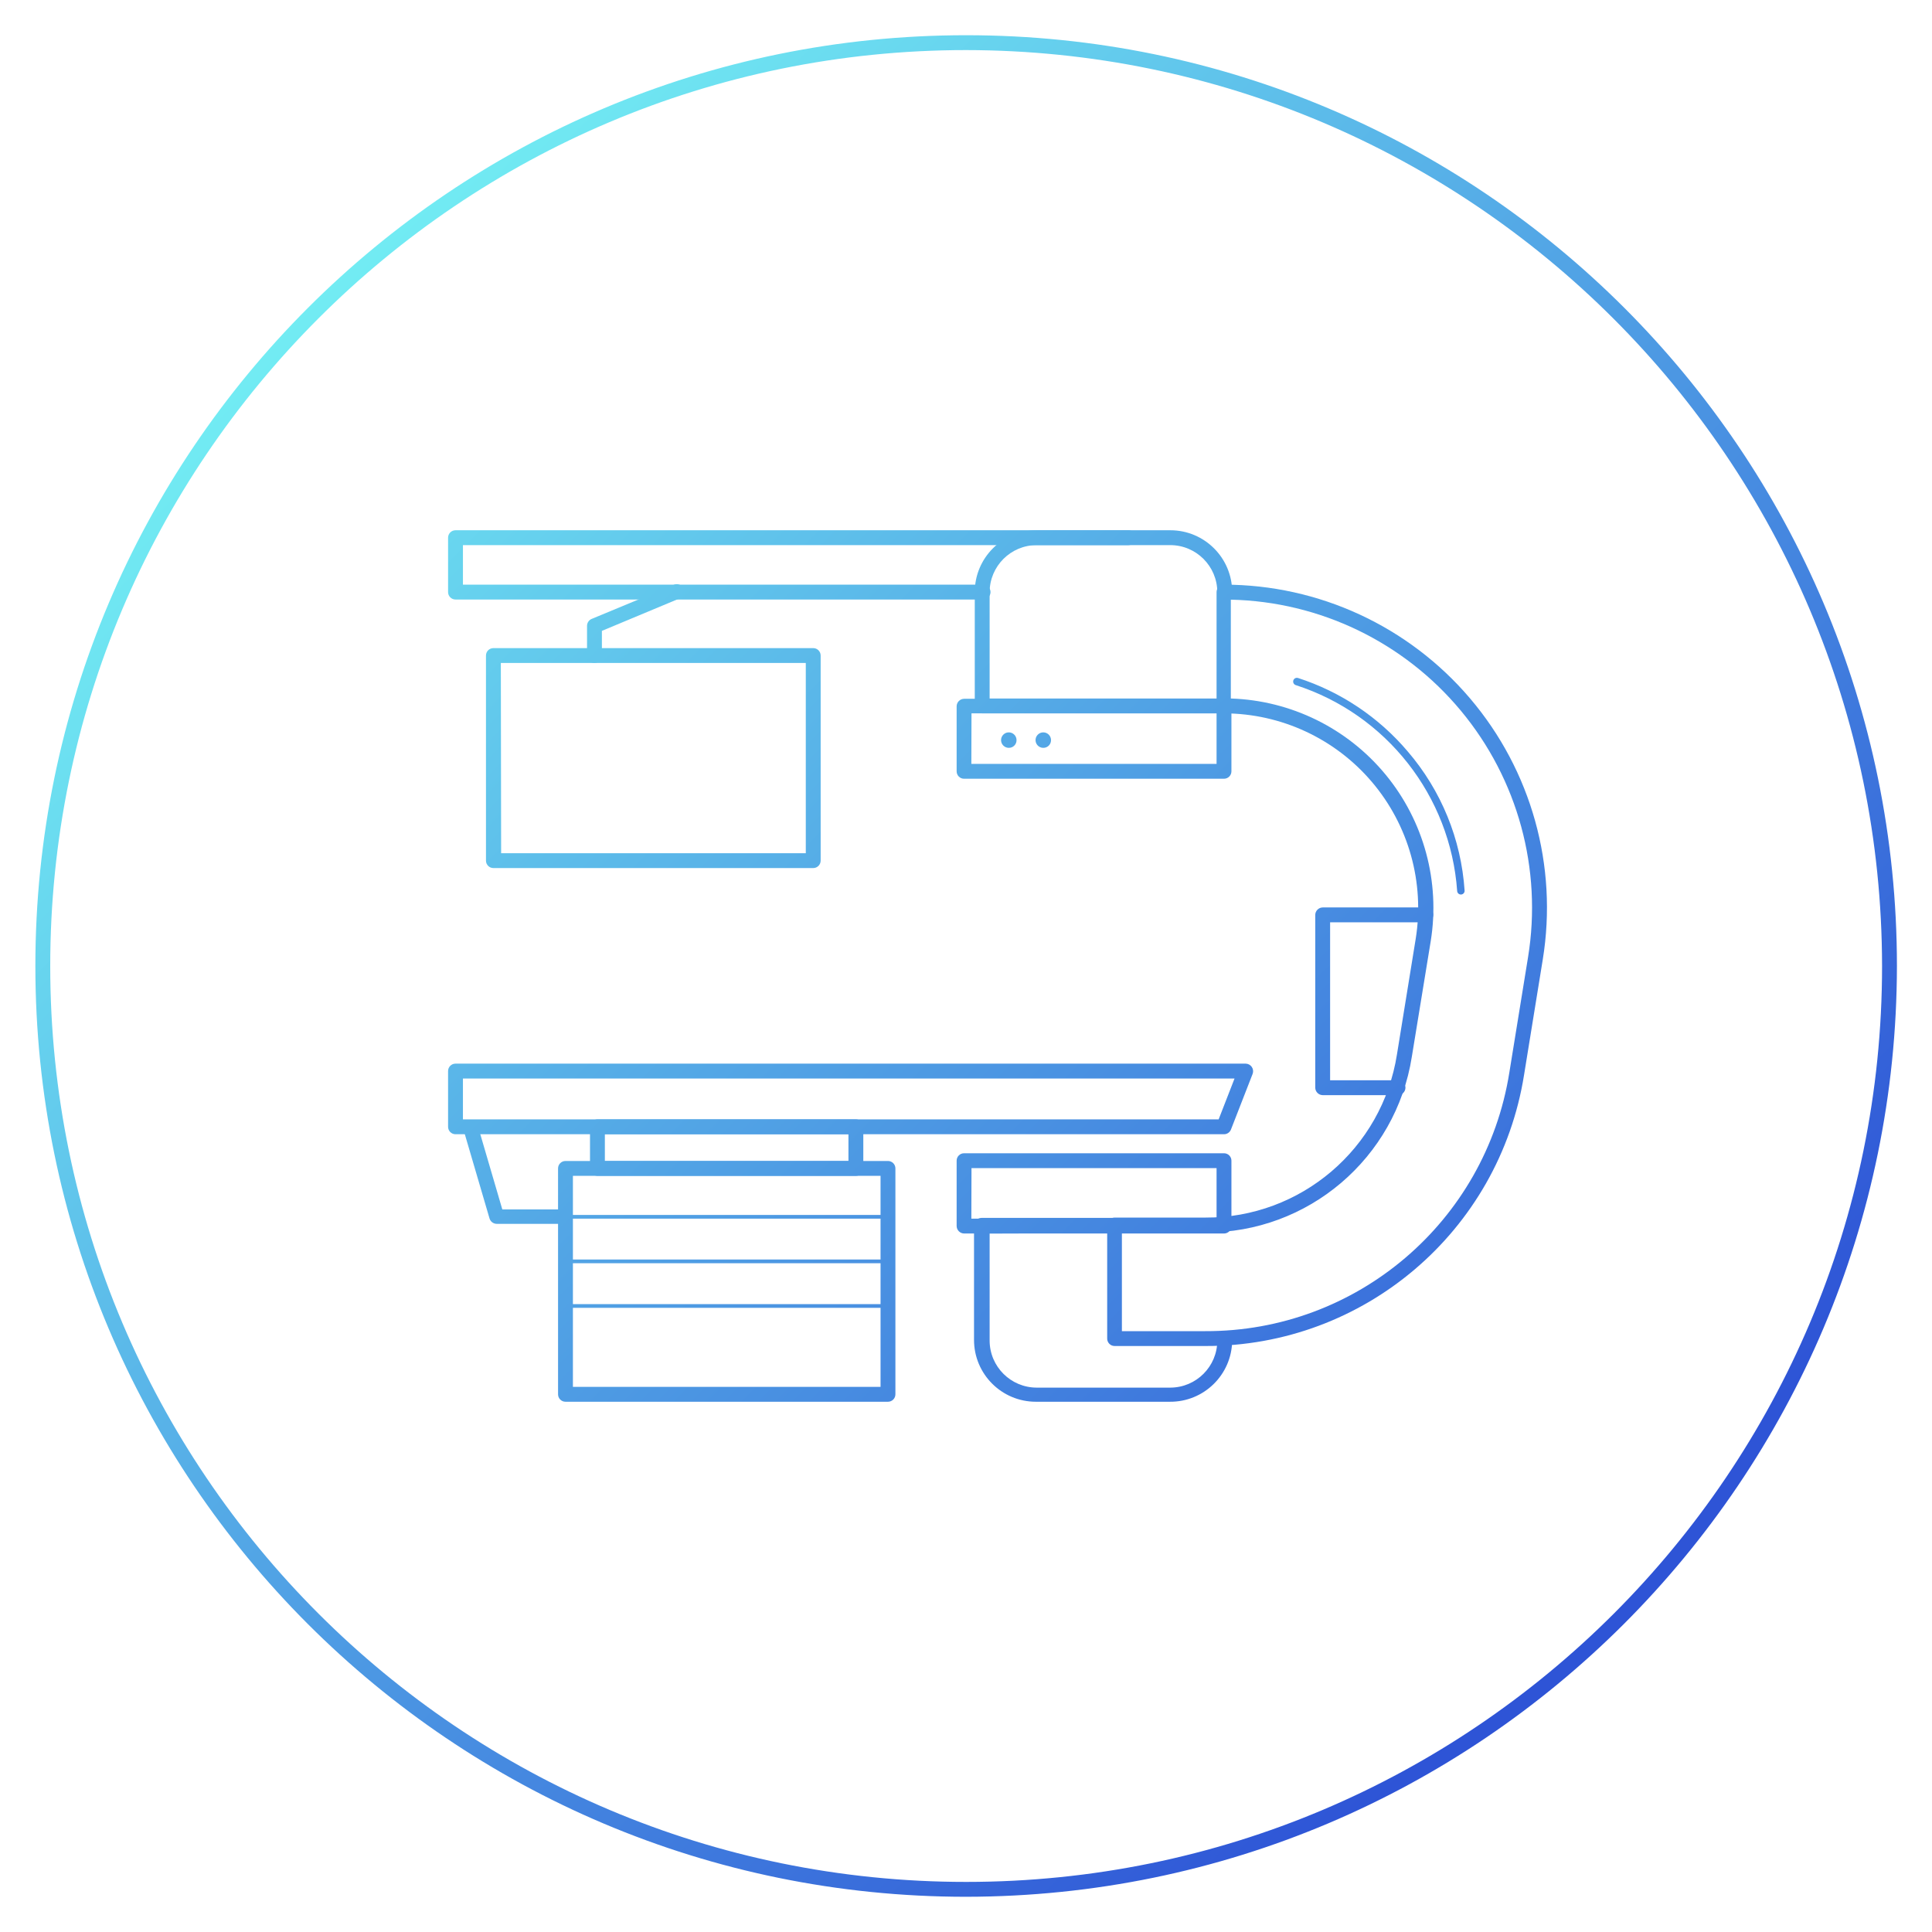
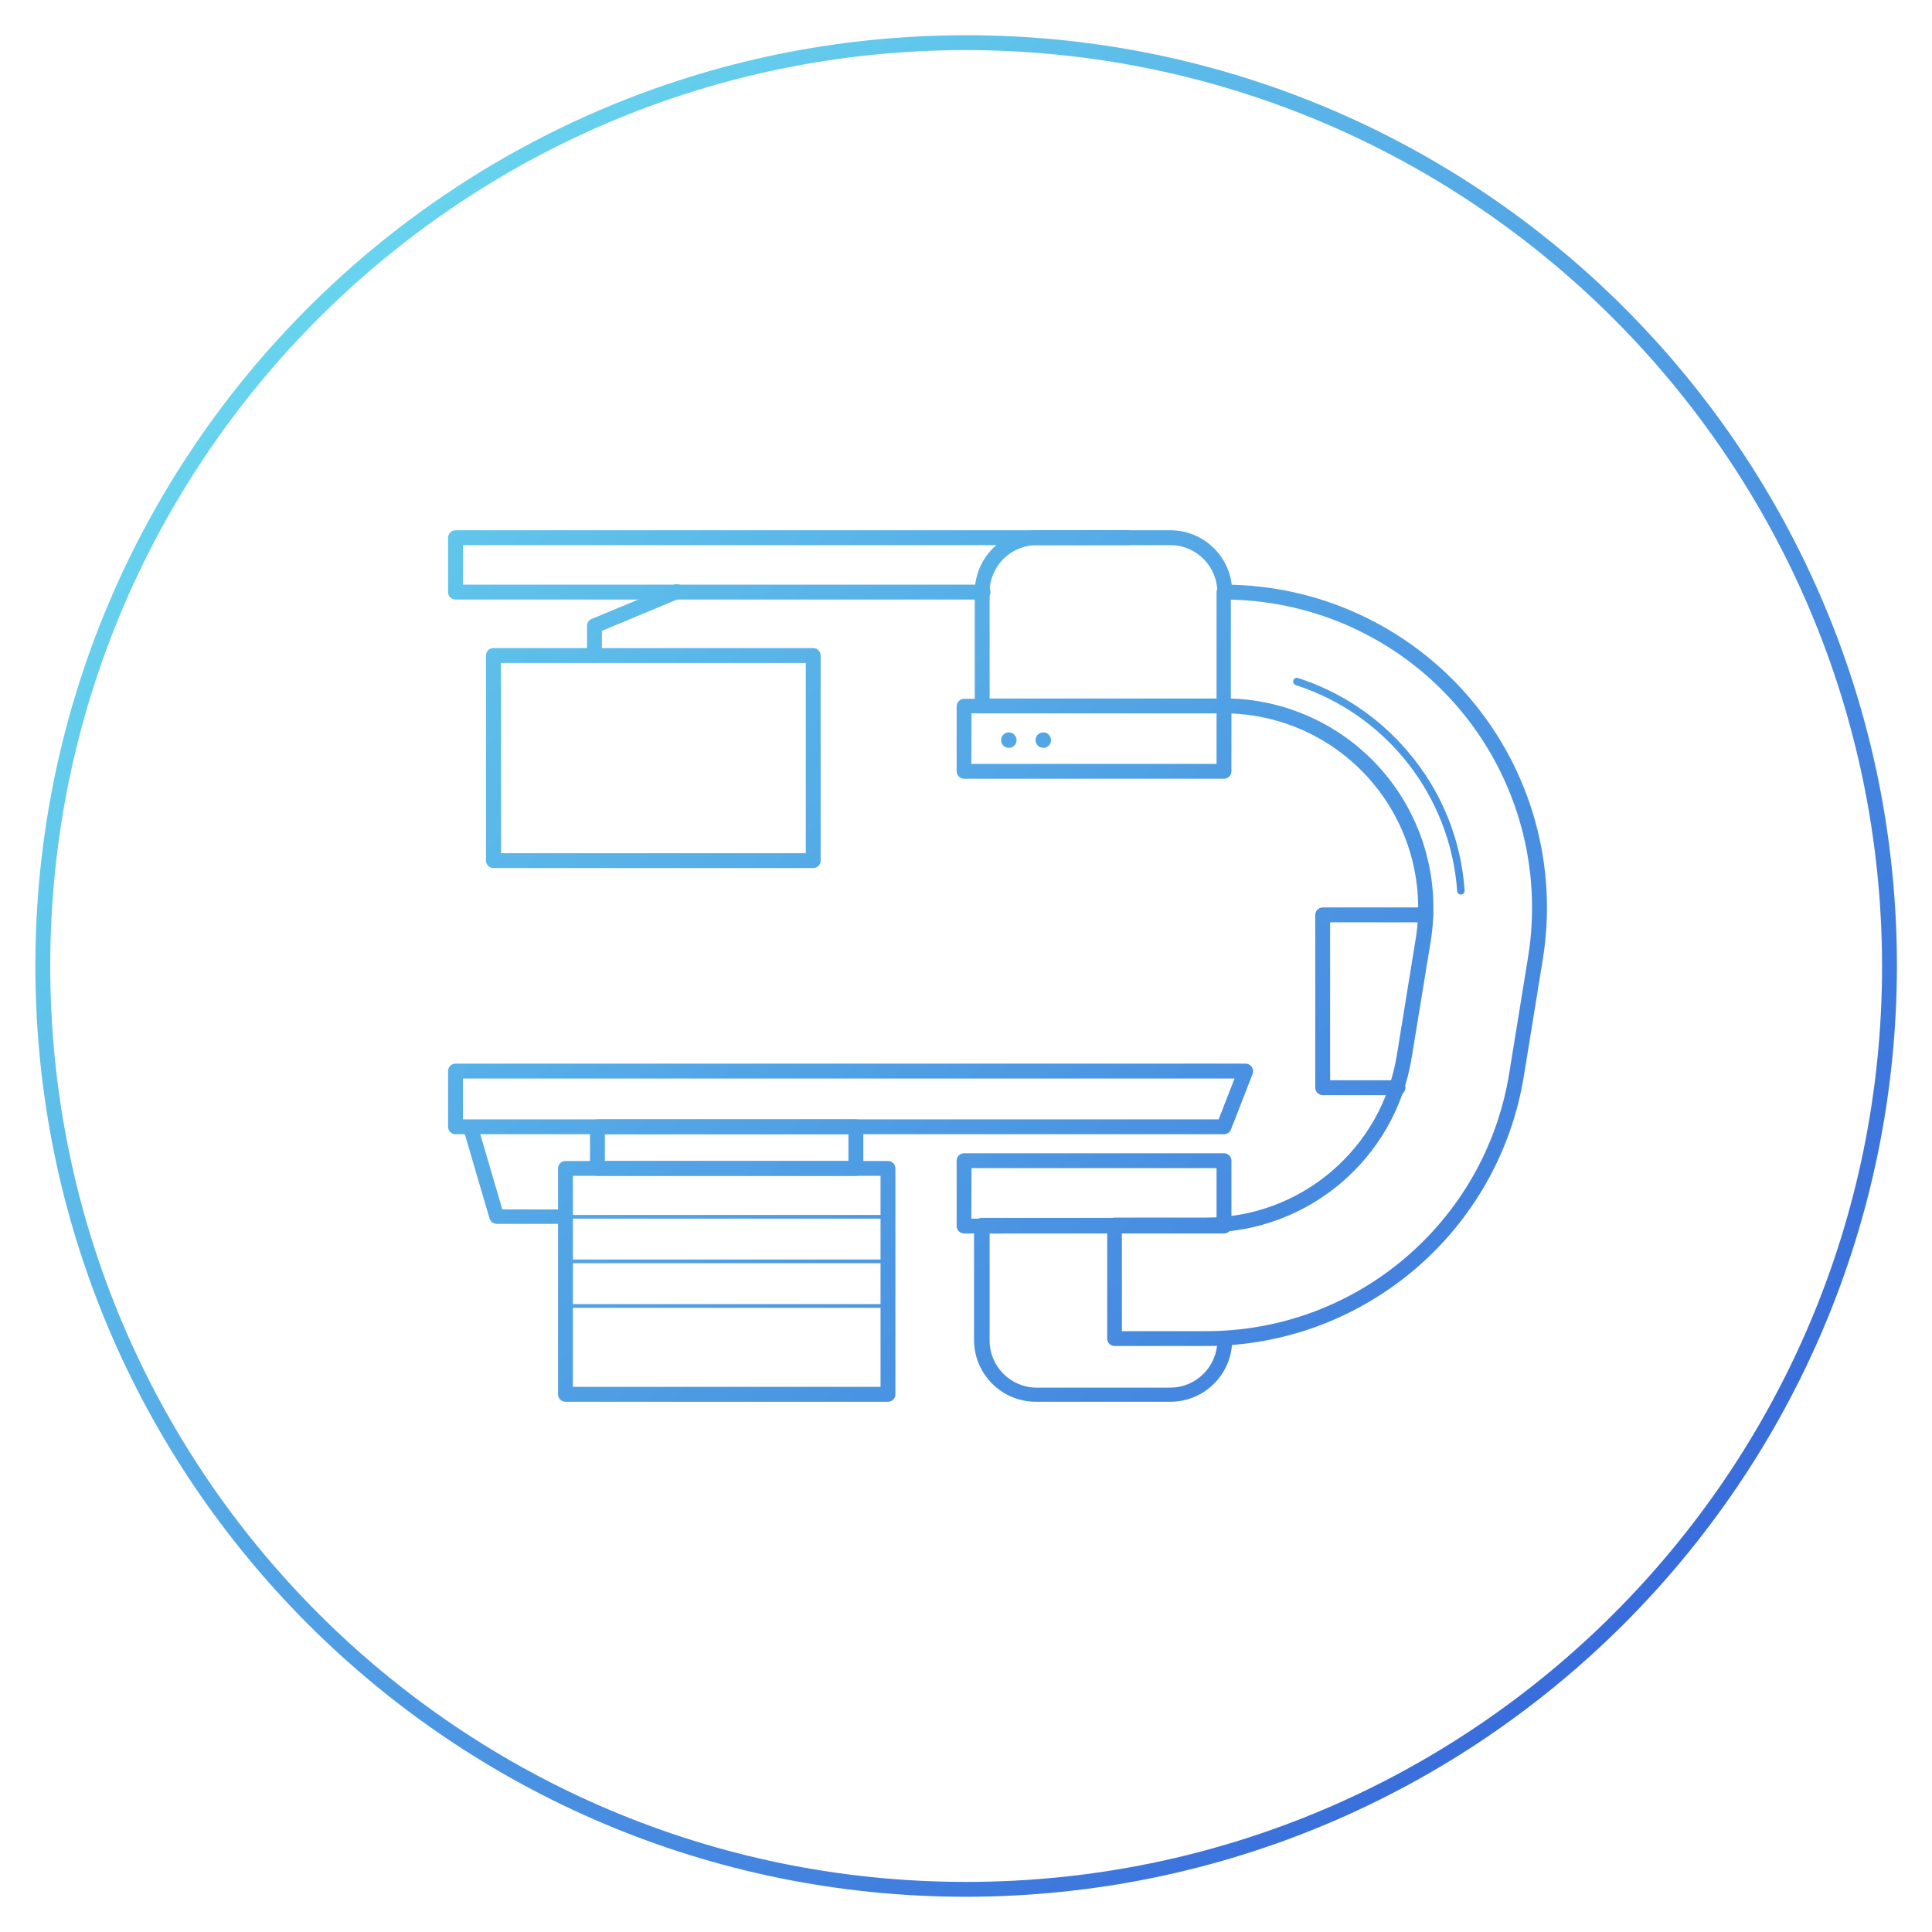
- <svg xmlns="http://www.w3.org/2000/svg" xmlns:xlink="http://www.w3.org/1999/xlink" id="Layer_1" data-name="Layer 1" viewBox="0 0 130 130">
+ <svg xmlns="http://www.w3.org/2000/svg" id="Layer_1" data-name="Layer 1" viewBox="0 0 130 130">
  <defs>
-     <style>.cls-1{fill:url(#linear-gradient);}.cls-2{fill:url(#linear-gradient-2);}.cls-3{fill:url(#linear-gradient-3);}.cls-4{fill:url(#linear-gradient-4);}.cls-5{fill:url(#linear-gradient-5);}.cls-6{fill:url(#linear-gradient-6);}.cls-7{fill:url(#linear-gradient-7);}.cls-8{fill:url(#linear-gradient-8);}.cls-9{fill:url(#linear-gradient-9);}.cls-10{fill:url(#linear-gradient-10);}.cls-11{fill:url(#linear-gradient-11);}.cls-12{fill:url(#linear-gradient-12);}.cls-13{fill:url(#linear-gradient-13);}.cls-14{fill:url(#linear-gradient-14);}.cls-15{fill:url(#linear-gradient-15);}.cls-16{fill:url(#linear-gradient-16);}.cls-17{fill:url(#linear-gradient-17);}.cls-18{fill:url(#linear-gradient-18);}.cls-19{fill:url(#linear-gradient-19);}.cls-20{fill:url(#linear-gradient-20);}</style>
-     <linearGradient id="linear-gradient" x1="20.64" y1="20.64" x2="107.05" y2="107.05" gradientUnits="userSpaceOnUse">
+     <linearGradient id="g" x1="0" y1="0" x2="130.0" y2="130.0" gradientUnits="userSpaceOnUse">
      <stop offset="0" stop-color="#72ecf3" />
      <stop offset="1" stop-color="#2e54d6" />
    </linearGradient>
-     <linearGradient id="linear-gradient-2" x1="29.69" y1="11.58" x2="116.11" y2="98" xlink:href="#linear-gradient" />
-     <linearGradient id="linear-gradient-3" x1="41.2" y1="0.08" x2="127.62" y2="86.49" xlink:href="#linear-gradient" />
-     <linearGradient id="linear-gradient-4" x1="36.29" y1="4.98" x2="122.71" y2="91.4" xlink:href="#linear-gradient" />
-     <linearGradient id="linear-gradient-5" x1="32.59" y1="8.68" x2="119.01" y2="95.1" xlink:href="#linear-gradient" />
-     <linearGradient id="linear-gradient-6" x1="14.21" y1="27.06" x2="100.63" y2="113.48" xlink:href="#linear-gradient" />
-     <linearGradient id="linear-gradient-7" x1="17.3" y1="23.97" x2="103.72" y2="110.39" xlink:href="#linear-gradient" />
-     <linearGradient id="linear-gradient-8" x1="12.28" y1="28.99" x2="98.7" y2="115.41" xlink:href="#linear-gradient" />
-     <linearGradient id="linear-gradient-9" x1="1.97" y1="39.3" x2="88.39" y2="125.72" xlink:href="#linear-gradient" />
-     <linearGradient id="linear-gradient-10" x1="28.28" y1="13" x2="114.7" y2="99.41" xlink:href="#linear-gradient" />
-     <linearGradient id="linear-gradient-11" x1="21.06" y1="20.21" x2="107.48" y2="106.63" xlink:href="#linear-gradient" />
-     <linearGradient id="linear-gradient-12" x1="17.11" y1="24.16" x2="103.53" y2="110.58" xlink:href="#linear-gradient" />
-     <linearGradient id="linear-gradient-13" x1="6.47" y1="34.8" x2="92.9" y2="121.22" xlink:href="#linear-gradient" />
-     <linearGradient id="linear-gradient-14" x1="-2.42" y1="43.69" x2="84" y2="130.11" xlink:href="#linear-gradient" />
-     <linearGradient id="linear-gradient-15" x1="4.16" y1="37.11" x2="90.58" y2="123.53" xlink:href="#linear-gradient" />
-     <linearGradient id="linear-gradient-16" x1="2.66" y1="38.61" x2="89.08" y2="125.03" xlink:href="#linear-gradient" />
-     <linearGradient id="linear-gradient-17" x1="1.17" y1="40.11" x2="87.59" y2="126.52" xlink:href="#linear-gradient" />
-     <linearGradient id="linear-gradient-18" x1="29.68" y1="11.6" x2="116.09" y2="98.02" xlink:href="#linear-gradient" />
-     <linearGradient id="linear-gradient-19" x1="30.84" y1="10.44" x2="117.26" y2="96.85" xlink:href="#linear-gradient" />
-     <linearGradient id="linear-gradient-20" x1="33.19" y1="8.09" x2="119.6" y2="94.51" xlink:href="#linear-gradient" />
  </defs>
-   <path class="cls-1" d="M65,127.63A62.63,62.63,0,1,1,127.64,65,62.7,62.7,0,0,1,65,127.63ZM65,3.37A61.63,61.63,0,1,0,126.64,65,61.7,61.7,0,0,0,65,3.37Z" />
-   <path class="cls-2" d="M81.1,90.57H75a.5.5,0,0,1-.5-.5V82.43a.5.5,0,0,1,.5-.5H81.1A13,13,0,0,0,94,70.94l1.26-7.77A13.09,13.09,0,0,0,82.36,48a.5.5,0,0,1-.5-.5V39.84a.5.5,0,0,1,.5-.5,21.73,21.73,0,0,1,21.45,25.22l-1.26,7.77A21.65,21.65,0,0,1,81.1,90.57Zm-5.61-1H81.1a20.65,20.65,0,0,0,20.46-17.4l1.26-7.77a20.73,20.73,0,0,0-20-24.05V47A14.09,14.09,0,0,1,96.27,63.33L95,71.1A14,14,0,0,1,81.1,82.93H75.49Z" />
-   <path class="cls-3" d="M98.3,60.19a.25.25,0,0,1-.25-.23A15.74,15.74,0,0,0,87.19,46.1a.25.25,0,0,1,.15-.48,16.21,16.21,0,0,1,7.38,4.94,16,16,0,0,1,3.83,9.37.25.25,0,0,1-.23.26Z" />
-   <path class="cls-4" d="M82.36,48h0L66.09,48a.5.5,0,0,1-.5-.5V39.84a4.16,4.16,0,0,1,4.16-4.16h9a4.16,4.16,0,0,1,4.16,4.16.5.5,0,0,1-1,0,3.17,3.17,0,0,0-3.16-3.16h-9a3.17,3.17,0,0,0-3.16,3.16V47l15.77,0a.5.5,0,0,1,.5.5A.5.5,0,0,1,82.36,48Z" />
-   <path class="cls-5" d="M82.36,52.4H64.87a.5.5,0,0,1-.5-.5V47.52a.51.51,0,0,1,.5-.5H82.36a.5.5,0,0,1,.5.5V51.9A.5.5,0,0,1,82.36,52.4Zm-17-1H81.86V48H65.37Z" />
-   <path class="cls-6" d="M78.7,94.32h-9a4.16,4.16,0,0,1-4.16-4.16V82.45a.51.51,0,0,1,.5-.5h0l16.27,0a.5.5,0,0,1,.5.5.5.5,0,0,1-.5.5h0L66.59,83v7.21a3.17,3.17,0,0,0,3.16,3.16h9a3.17,3.17,0,0,0,3.16-3.16.5.5,0,0,1,1,0A4.16,4.16,0,0,1,78.7,94.32Z" />
-   <path class="cls-7" d="M82.36,83H64.87a.51.51,0,0,1-.5-.5V78.1a.5.5,0,0,1,.5-.5H82.36a.5.5,0,0,1,.5.5v4.38A.5.5,0,0,1,82.36,83Zm-17-1H81.86V78.6H65.37Z" />
-   <path class="cls-8" d="M82.36,76.32H30.65a.5.5,0,0,1-.5-.5V72.07a.5.5,0,0,1,.5-.5H83.82a.51.51,0,0,1,.47.68L82.83,76A.5.5,0,0,1,82.36,76.32Zm-51.21-1H82l1.07-2.75H31.15Z" />
-   <path class="cls-9" d="M59.75,94.32H38.05a.5.5,0,0,1-.5-.5V78.62a.5.5,0,0,1,.5-.5h21.7a.5.5,0,0,1,.5.5v15.2A.5.5,0,0,1,59.75,94.32Zm-21.2-1h20.7V79.12H38.55Z" />
-   <path class="cls-10" d="M66.17,40.34H30.65a.5.5,0,0,1-.5-.5V36.18a.5.5,0,0,1,.5-.5H75.93a.5.5,0,0,1,.5.5.5.5,0,0,1-.5.5H31.15v2.66h35a.5.5,0,0,1,0,1Z" />
-   <path class="cls-11" d="M40,44.61a.5.5,0,0,1-.5-.5v-2a.51.51,0,0,1,.3-.46l5.59-2.32a.5.5,0,0,1,.38.92l-5.27,2.2v1.61A.51.51,0,0,1,40,44.61Z" />
-   <path class="cls-12" d="M54.72,58.41H33.2a.5.5,0,0,1-.5-.5V44.11a.5.5,0,0,1,.5-.5H54.72a.5.5,0,0,1,.5.5v13.8A.5.5,0,0,1,54.72,58.41Zm-21-1H54.22V44.61H33.7Z" />
-   <path class="cls-13" d="M57.59,79.12H40.2a.5.5,0,0,1-.5-.5v-2.8a.5.5,0,0,1,.5-.5H57.59a.5.5,0,0,1,.5.5v2.8A.5.5,0,0,1,57.59,79.12Zm-16.89-1H57.09v-1.8H40.7Z" />
-   <path class="cls-14" d="M38.05,82.35H33.42a.51.51,0,0,1-.48-.36l-1.76-6a.5.5,0,0,1,.33-.62.51.51,0,0,1,.63.34l1.66,5.67h4.25a.5.5,0,0,1,.5.5A.51.51,0,0,1,38.05,82.35Z" />
-   <path class="cls-15" d="M59.75,82H38.05a.12.12,0,0,1-.13-.12.13.13,0,0,1,.13-.13h21.7a.12.12,0,0,1,.12.13A.12.12,0,0,1,59.75,82Z" />
-   <path class="cls-16" d="M59.75,85H38.05a.13.13,0,0,1-.13-.13.12.12,0,0,1,.13-.12h21.7a.12.12,0,0,1,.12.12A.12.12,0,0,1,59.75,85Z" />
-   <path class="cls-17" d="M59.75,88H38.05a.13.13,0,0,1-.13-.13.13.13,0,0,1,.13-.12h21.7a.12.12,0,0,1,.12.12A.12.12,0,0,1,59.75,88Z" />
-   <path class="cls-18" d="M67.89,50.32a.52.52,0,1,1,.51-.51A.51.51,0,0,1,67.89,50.32Zm0-.53v0A0,0,0,0,0,67.89,49.79Z" />
-   <path class="cls-19" d="M70.21,50.32a.52.52,0,1,1,.51-.51A.51.51,0,0,1,70.21,50.32Zm0-.53v0S70.22,49.79,70.21,49.79Z" />
-   <path class="cls-20" d="M94.07,73.69H89a.51.51,0,0,1-.5-.5V61.56a.51.51,0,0,1,.5-.5h6.94a.5.5,0,0,1,.5.5.5.5,0,0,1-.5.5H89.5V72.69h4.57a.5.5,0,0,1,.5.5A.51.51,0,0,1,94.07,73.69Z" />
+   <path fill="url(#g)" d="M65,127.63A62.63,62.63,0,1,1,127.64,65,62.7,62.7,0,0,1,65,127.63ZM65,3.37A61.63,61.63,0,1,0,126.64,65,61.7,61.7,0,0,0,65,3.37Z" />
+   <path fill="url(#g)" d="M81.1,90.57H75a.5.5,0,0,1-.5-.5V82.43a.5.5,0,0,1,.5-.5H81.1A13,13,0,0,0,94,70.94l1.26-7.77A13.09,13.09,0,0,0,82.36,48a.5.5,0,0,1-.5-.5V39.84a.5.5,0,0,1,.5-.5,21.73,21.73,0,0,1,21.45,25.22l-1.26,7.77A21.65,21.65,0,0,1,81.1,90.57Zm-5.61-1H81.1a20.65,20.65,0,0,0,20.46-17.4l1.26-7.77a20.73,20.73,0,0,0-20-24.05V47A14.09,14.09,0,0,1,96.27,63.33L95,71.1A14,14,0,0,1,81.1,82.93H75.49Z" />
+   <path fill="url(#g)" d="M98.3,60.19a.25.25,0,0,1-.25-.23A15.74,15.74,0,0,0,87.19,46.1a.25.25,0,0,1,.15-.48,16.21,16.21,0,0,1,7.38,4.94,16,16,0,0,1,3.83,9.37.25.25,0,0,1-.23.26Z" />
+   <path fill="url(#g)" d="M82.36,48h0L66.09,48a.5.5,0,0,1-.5-.5V39.84a4.16,4.16,0,0,1,4.16-4.16h9a4.16,4.16,0,0,1,4.16,4.16.5.5,0,0,1-1,0,3.17,3.17,0,0,0-3.16-3.16h-9a3.17,3.17,0,0,0-3.16,3.16V47l15.77,0a.5.5,0,0,1,.5.5A.5.5,0,0,1,82.36,48Z" />
+   <path fill="url(#g)" d="M82.36,52.4H64.87a.5.5,0,0,1-.5-.5V47.52a.51.51,0,0,1,.5-.5H82.36a.5.5,0,0,1,.5.5V51.9A.5.5,0,0,1,82.36,52.4Zm-17-1H81.86V48H65.37Z" />
+   <path fill="url(#g)" d="M78.7,94.32h-9a4.16,4.16,0,0,1-4.16-4.16V82.45a.51.51,0,0,1,.5-.5h0l16.27,0a.5.5,0,0,1,.5.5.5.5,0,0,1-.5.5h0L66.59,83v7.21a3.17,3.17,0,0,0,3.16,3.16h9a3.17,3.17,0,0,0,3.16-3.16.5.5,0,0,1,1,0A4.16,4.16,0,0,1,78.7,94.32Z" />
+   <path fill="url(#g)" d="M82.36,83H64.87a.51.51,0,0,1-.5-.5V78.1a.5.5,0,0,1,.5-.5H82.36a.5.5,0,0,1,.5.5v4.38A.5.5,0,0,1,82.36,83Zm-17-1H81.86V78.6H65.37Z" />
+   <path fill="url(#g)" d="M82.36,76.32H30.65a.5.5,0,0,1-.5-.5V72.07a.5.5,0,0,1,.5-.5H83.82a.51.51,0,0,1,.47.68L82.83,76A.5.5,0,0,1,82.36,76.32Zm-51.21-1H82l1.07-2.75H31.15Z" />
+   <path fill="url(#g)" d="M59.75,94.32H38.05a.5.5,0,0,1-.5-.5V78.62a.5.5,0,0,1,.5-.5h21.7a.5.5,0,0,1,.5.5v15.2A.5.5,0,0,1,59.75,94.32Zm-21.2-1h20.7V79.12H38.55Z" />
+   <path fill="url(#g)" d="M66.17,40.34H30.65a.5.5,0,0,1-.5-.5V36.18a.5.5,0,0,1,.5-.5H75.93a.5.5,0,0,1,.5.5.5.5,0,0,1-.5.5H31.15v2.66h35a.5.5,0,0,1,0,1Z" />
+   <path fill="url(#g)" d="M40,44.61a.5.5,0,0,1-.5-.5v-2a.51.51,0,0,1,.3-.46l5.59-2.32a.5.5,0,0,1,.38.92l-5.27,2.2v1.61A.51.51,0,0,1,40,44.61Z" />
+   <path fill="url(#g)" d="M54.72,58.41H33.2a.5.5,0,0,1-.5-.5V44.11a.5.5,0,0,1,.5-.5H54.72a.5.5,0,0,1,.5.5v13.8A.5.5,0,0,1,54.72,58.41Zm-21-1H54.22V44.61H33.7Z" />
+   <path fill="url(#g)" d="M57.59,79.12H40.2a.5.5,0,0,1-.5-.5v-2.8a.5.5,0,0,1,.5-.5H57.59a.5.5,0,0,1,.5.5v2.8A.5.5,0,0,1,57.59,79.12Zm-16.89-1H57.09v-1.8H40.7Z" />
+   <path fill="url(#g)" d="M38.05,82.35H33.42a.51.51,0,0,1-.48-.36l-1.76-6a.5.5,0,0,1,.33-.62.51.51,0,0,1,.63.34l1.66,5.67h4.25a.5.5,0,0,1,.5.5A.51.51,0,0,1,38.05,82.35Z" />
+   <path fill="url(#g)" d="M59.75,82H38.05a.12.12,0,0,1-.13-.12.13.13,0,0,1,.13-.13h21.7a.12.12,0,0,1,.12.13A.12.12,0,0,1,59.75,82Z" />
+   <path fill="url(#g)" d="M59.75,85H38.05a.13.13,0,0,1-.13-.13.12.12,0,0,1,.13-.12h21.7a.12.12,0,0,1,.12.12A.12.12,0,0,1,59.75,85Z" />
+   <path fill="url(#g)" d="M59.75,88H38.05a.13.13,0,0,1-.13-.13.13.13,0,0,1,.13-.12h21.7a.12.12,0,0,1,.12.12A.12.12,0,0,1,59.75,88Z" />
+   <path fill="url(#g)" d="M67.89,50.32a.52.52,0,1,1,.51-.51A.51.51,0,0,1,67.89,50.32Zm0-.53v0A0,0,0,0,0,67.89,49.79Z" />
+   <path fill="url(#g)" d="M70.21,50.32a.52.52,0,1,1,.51-.51A.51.51,0,0,1,70.21,50.32Zm0-.53v0S70.22,49.79,70.21,49.79Z" />
+   <path fill="url(#g)" d="M94.07,73.69H89a.51.51,0,0,1-.5-.5V61.56a.51.51,0,0,1,.5-.5h6.94a.5.5,0,0,1,.5.5.5.5,0,0,1-.5.5H89.5V72.69h4.57a.5.5,0,0,1,.5.5A.51.51,0,0,1,94.07,73.69Z" />
</svg>
